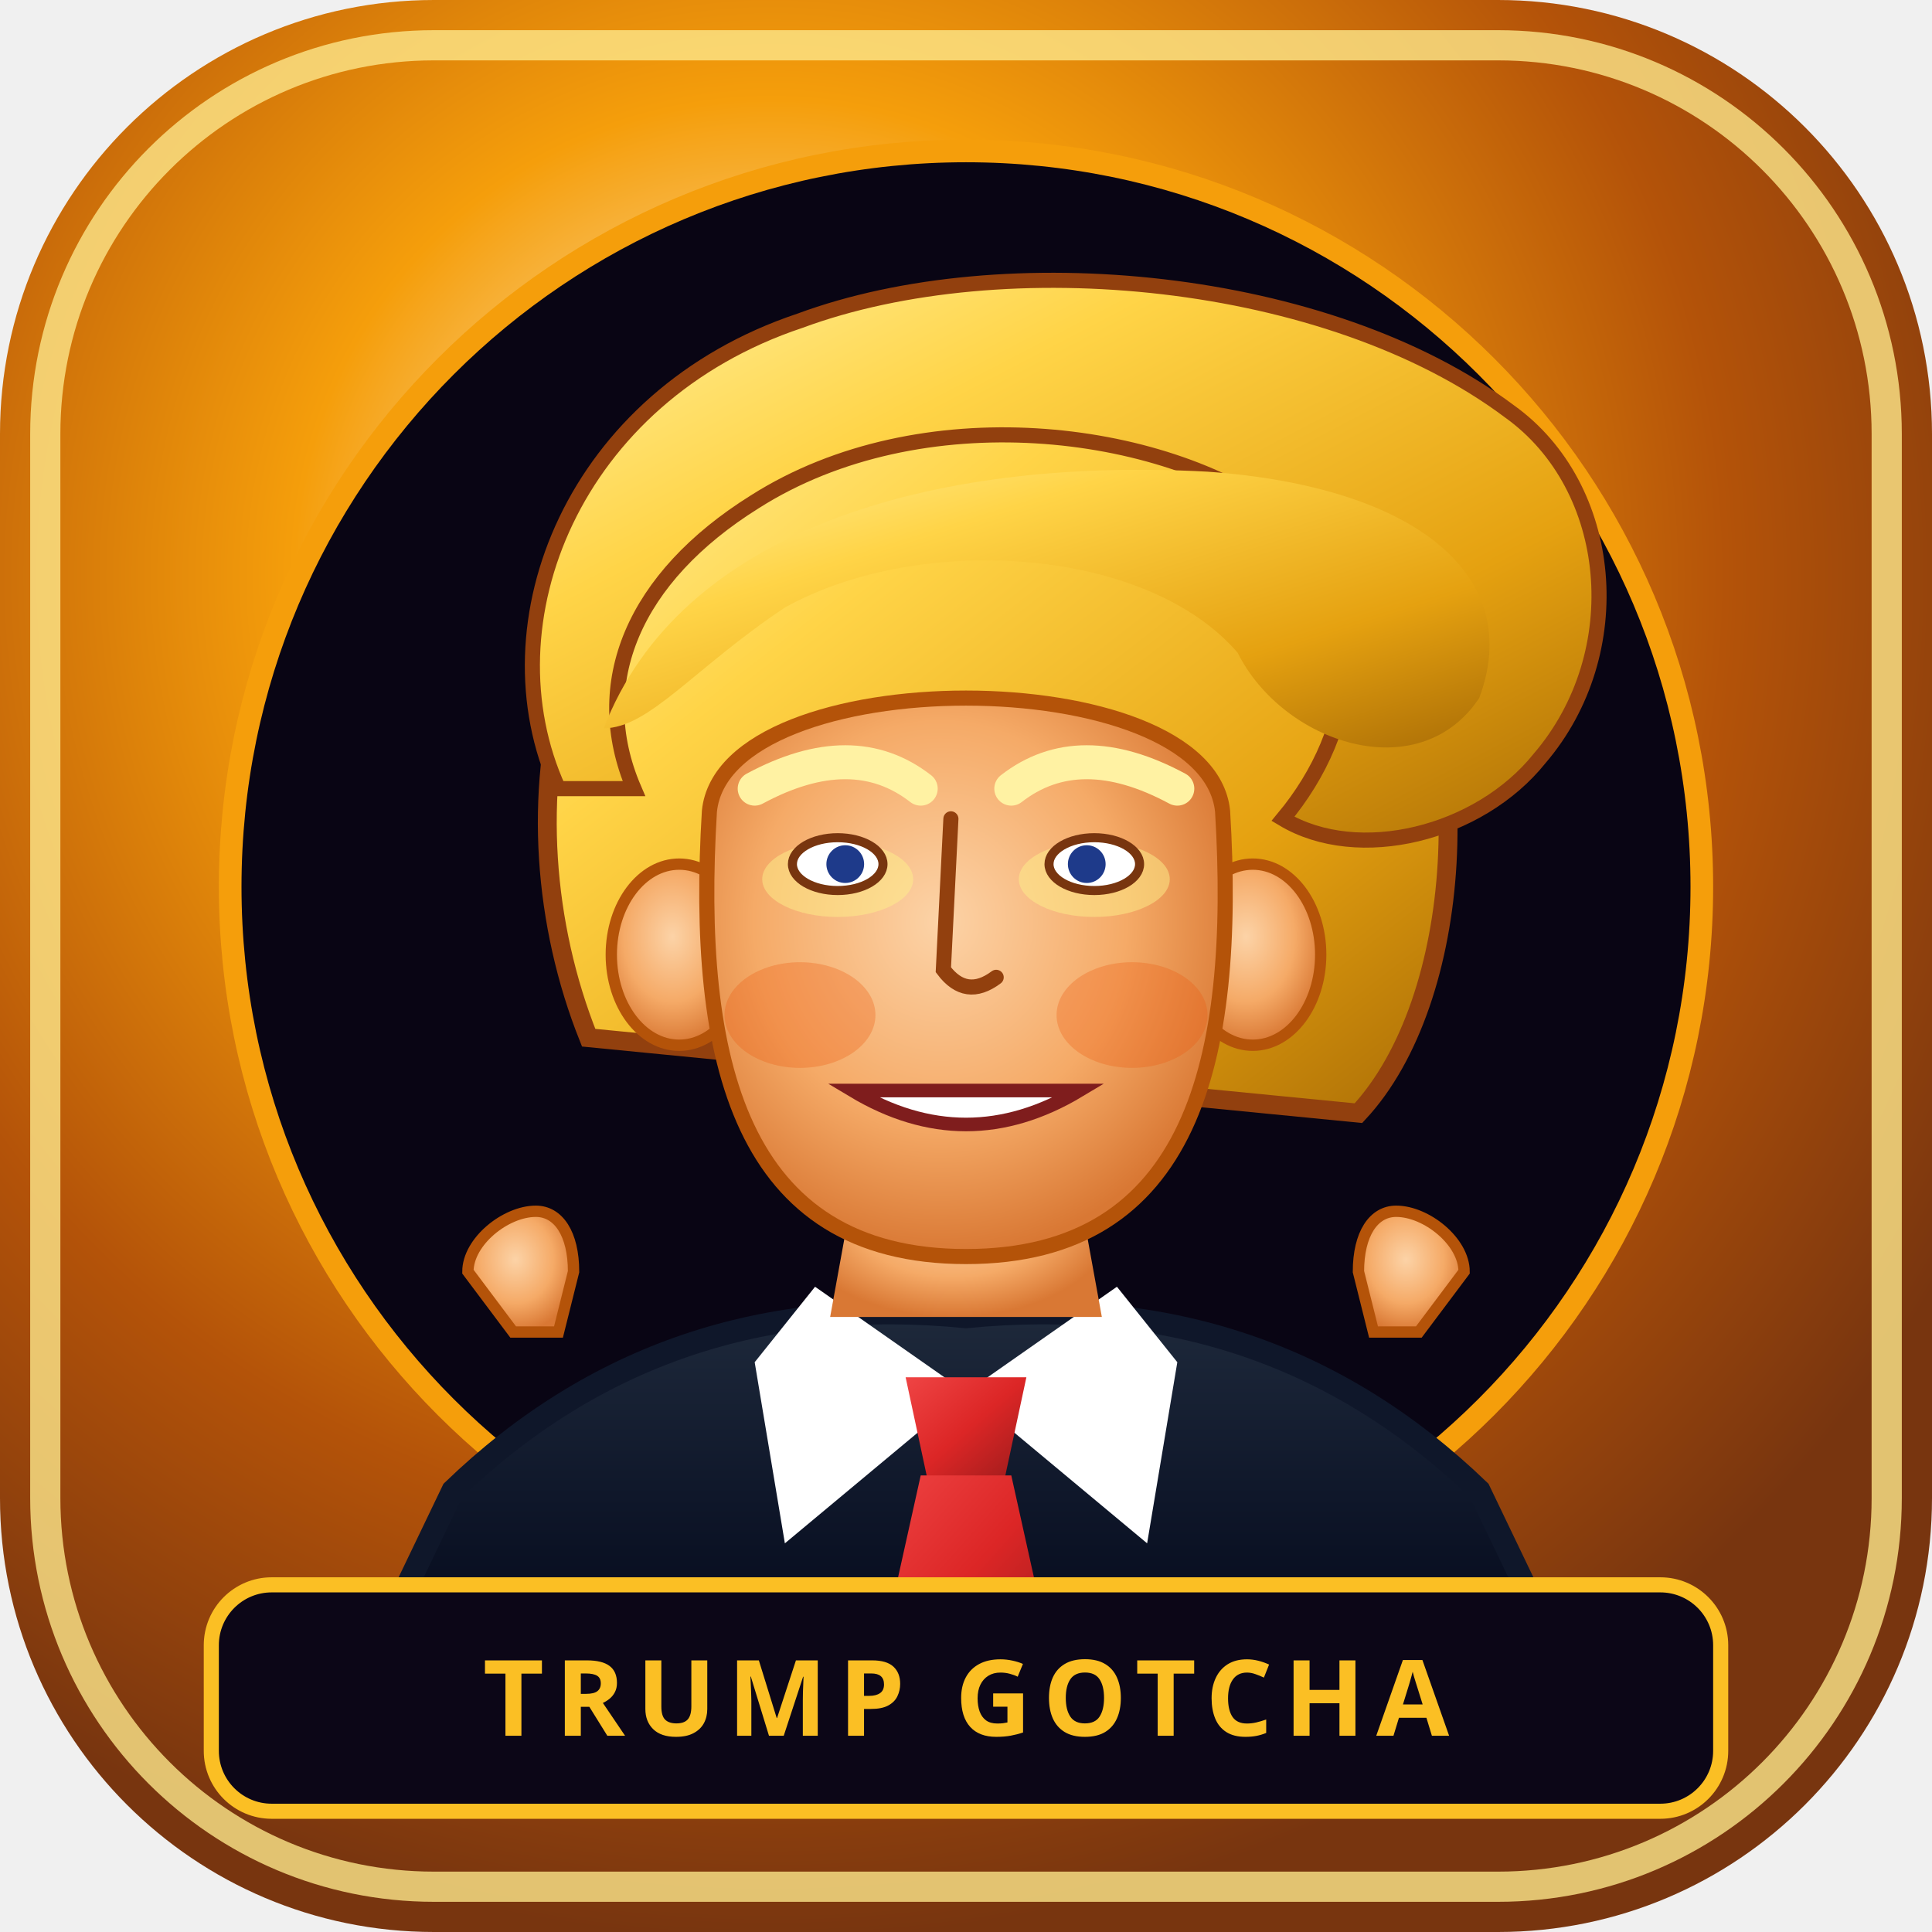
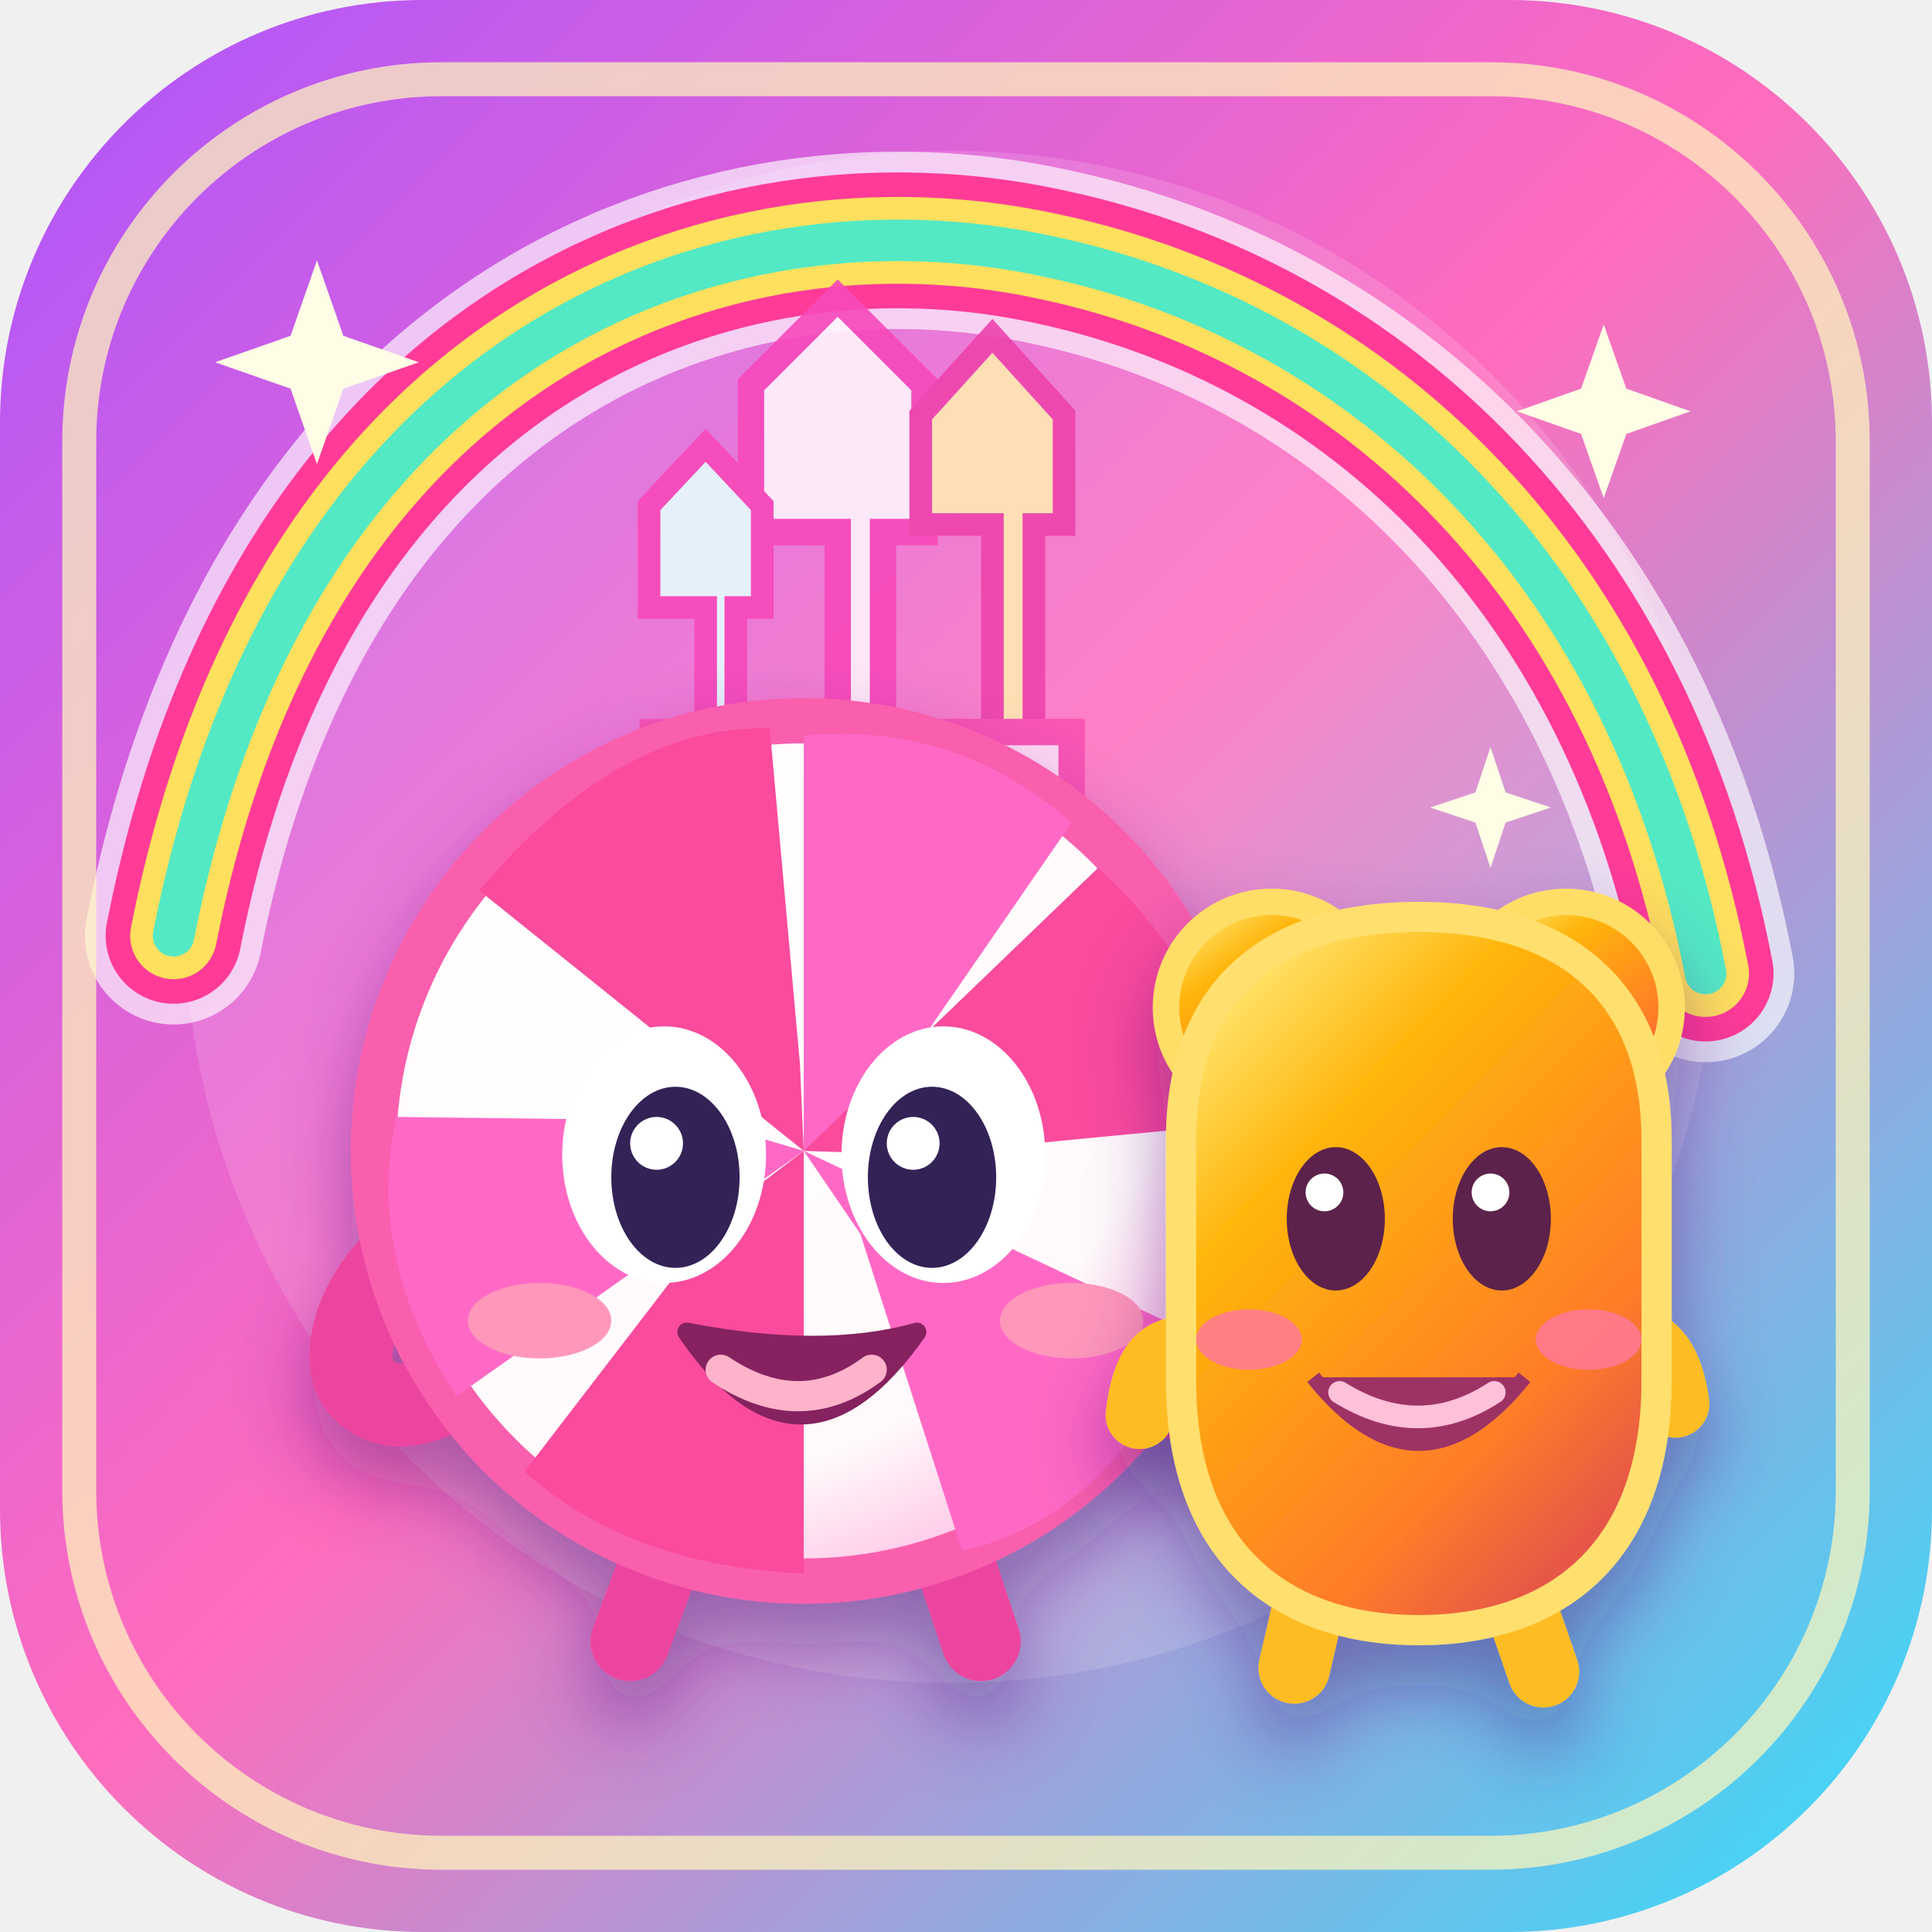
- <svg xmlns="http://www.w3.org/2000/svg" viewBox="0 0 512 512" width="512" height="512">
+ <svg xmlns="http://www.w3.org/2000/svg" viewBox="0 0 512 512" role="img" aria-label="Random Candy Land, a smiling peppermint and a happy gummy bear beneath a candy rainbow">
  <defs>
-     <radialGradient id="goldBack" cx="40%" cy="30%" r="70%">
-       <stop offset="0%" stop-color="#fffbeb" />
-       <stop offset="35%" stop-color="#f59e0b" />
-       <stop offset="70%" stop-color="#b45309" />
-       <stop offset="100%" stop-color="#78350f" />
+     <linearGradient id="sky" x2="1" y2="1">
+       <stop stop-color="#ab55ff" />
+       <stop offset=".48" stop-color="#ff6cbd" />
+       <stop offset="1" stop-color="#2ee1fd" />
+     </linearGradient>
+     <linearGradient id="gum" x1=".1" y1="0" x2=".8" y2="1">
+       <stop stop-color="#fff187" />
+       <stop offset=".3" stop-color="#ffb50b" />
+       <stop offset=".75" stop-color="#ff7c28" />
+       <stop offset="1" stop-color="#df4b51" />
+     </linearGradient>
+     <radialGradient id="mint" cx=".3" cy=".25" r=".9">
+       <stop stop-color="#fff" />
+       <stop offset=".72" stop-color="#fff9fb" />
+       <stop offset="1" stop-color="#ffa9dc" />
    </radialGradient>
-     <linearGradient id="hairGrad" x1="0%" y1="0%" x2="100%" y2="100%">
-       <stop offset="0%" stop-color="#fff2a3" />
-       <stop offset="30%" stop-color="#ffd447" />
-       <stop offset="70%" stop-color="#e5a110" />
-       <stop offset="100%" stop-color="#aa6d06" />
-     </linearGradient>
-     <radialGradient id="skinGrad" cx="45%" cy="40%" r="60%">
-       <stop offset="0%" stop-color="#fcd3a7" />
-       <stop offset="60%" stop-color="#f5aa67" />
-       <stop offset="100%" stop-color="#d97834" />
-     </radialGradient>
-     <linearGradient id="suitGrad" x1="0%" y1="0%" x2="0%" y2="100%">
-       <stop offset="0%" stop-color="#1e293b" />
-       <stop offset="50%" stop-color="#0f172a" />
-       <stop offset="100%" stop-color="#020617" />
-     </linearGradient>
-     <linearGradient id="tieGrad" x1="0%" y1="0%" x2="100%" y2="100%">
-       <stop offset="0%" stop-color="#ef4444" />
-       <stop offset="50%" stop-color="#dc2626" />
-       <stop offset="100%" stop-color="#991b1b" />
-     </linearGradient>
+     <filter id="shadow" x="-35%" y="-35%" width="170%" height="185%">
+       <feDropShadow dx="0" dy="11" stdDeviation="10" flood-color="#4a137a" flood-opacity=".44" />
+     </filter>
  </defs>
-   <rect x="0" y="0" width="512" height="512" rx="115" fill="url(#goldBack)" />
-   <rect x="12" y="12" width="488" height="488" rx="103" fill="none" stroke="#fde68a" stroke-width="8" opacity="0.8" />
-   <circle cx="256" cy="235" r="195" fill="#090514" stroke="#f59e0b" stroke-width="6" />
-   <g transform="translate(56, 45) scale(2)">
-     <path d="M 32 175 Q 60 148 100 152 Q 140 148 168 175 L 180 200 L 20 200 Z" fill="url(#suitGrad)" stroke="#0f172a" stroke-width="3" />
-     <path d="M 80 148 L 100 162 L 76 182 L 72 158 Z" fill="#ffffff" />
-     <path d="M 120 148 L 100 162 L 124 182 L 128 158 Z" fill="#ffffff" />
-     <path d="M 92 160 L 108 160 L 105 174 L 95 174 Z" fill="url(#tieGrad)" />
-     <path d="M 94 173 L 106 173 L 112 200 L 88 200 Z" fill="url(#tieGrad)" />
-     <path d="M 86 130 L 114 130 L 118 152 L 82 152 Z" fill="url(#skinGrad)" />
-     <path d="M 50 115 C 38 85 45 45 78 35 C 100 28 140 32 156 55 C 168 75 166 110 152 125 Z" fill="url(#hairGrad)" stroke="#92400e" stroke-width="2.5" />
-     <ellipse cx="62" cy="104" rx="9" ry="12" fill="url(#skinGrad)" stroke="#b45309" stroke-width="1.5" />
-     <ellipse cx="138" cy="104" rx="9" ry="12" fill="url(#skinGrad)" stroke="#b45309" stroke-width="1.5" />
-     <path d="M 66 85 C 64 118 70 144 100 144 C 130 144 136 118 134 85 C 132 65 68 65 66 85 Z" fill="url(#skinGrad)" stroke="#b45309" stroke-width="2" />
-     <ellipse cx="78" cy="112" rx="10" ry="7" fill="#ea580c" opacity="0.3" />
-     <ellipse cx="122" cy="112" rx="10" ry="7" fill="#ea580c" opacity="0.3" />
-     <path d="M 72 82 Q 85 75 94 82" stroke="#fff2a3" stroke-width="4.5" fill="none" stroke-linecap="round" />
-     <path d="M 106 82 Q 115 75 128 82" stroke="#fff2a3" stroke-width="4.5" fill="none" stroke-linecap="round" />
-     <ellipse cx="83" cy="94" rx="10" ry="5" fill="#fef08a" opacity="0.5" />
-     <ellipse cx="117" cy="94" rx="10" ry="5" fill="#fef08a" opacity="0.5" />
-     <ellipse cx="83" cy="92" rx="6" ry="3.5" fill="#ffffff" stroke="#78350f" stroke-width="1.2" />
-     <circle cx="84" cy="92" r="2.5" fill="#1e3a8a" />
-     <ellipse cx="117" cy="92" rx="6" ry="3.5" fill="#ffffff" stroke="#78350f" stroke-width="1.2" />
-     <circle cx="116" cy="92" r="2.5" fill="#1e3a8a" />
-     <path d="M 98 86 L 97 106 Q 100 110 104 107" stroke="#92400e" stroke-width="2" fill="none" stroke-linecap="round" />
-     <path d="M 85 122 Q 100 131 115 122 Z" fill="#ffffff" stroke="#7f1d1d" stroke-width="1.8" />
-     <path d="M 46 82 C 36 60 48 30 78 20 C 105 10 148 14 172 32 C 186 42 188 64 176 78 C 168 88 152 92 142 86 C 152 74 154 58 142 46 C 126 34 94 30 72 44 C 56 54 50 68 56 82 Z" fill="url(#hairGrad)" stroke="#92400e" stroke-width="2" />
-     <path d="M 52 74 C 62 48 95 38 132 40 C 160 42 174 54 168 70 C 160 82 142 76 136 64 C 124 50 94 48 76 58 C 64 66 58 74 52 74 Z" fill="url(#hairGrad)" />
-     <g transform="translate(30, 142)">
-       <path d="M 4 4 C 4 0 9 -4 13 -4 C 16 -4 18 -1 18 4 L 16 12 L 10 12 Z" fill="url(#skinGrad)" stroke="#b45309" stroke-width="1.5" />
+   <rect width="512" height="512" rx="112" fill="url(#sky)" />
+   <circle cx="252" cy="243" r="203" fill="#fffcfe" opacity=".14" />
+   <path d="M46 248C77 90 191 49 278 68c85 18 154 85 174 190" fill="none" stroke="#fff" stroke-width="47" opacity=".65" stroke-linecap="round" />
+   <path d="M46 248C77 90 191 49 278 68c85 18 154 85 174 190" fill="none" stroke="#ff3b97" stroke-width="36" stroke-linecap="round" />
+   <path d="M46 248C77 90 191 49 278 68c85 18 154 85 174 190" fill="none" stroke="#ffdf5e" stroke-width="23" stroke-linecap="round" />
+   <path d="M46 248C77 90 191 49 278 68c85 18 154 85 174 190" fill="none" stroke="#53e9c4" stroke-width="11" stroke-linecap="round" />
+   <g fill="#fffde5">
+     <path d="m84 69 7 20 20 7-20 7-7 20-7-20-20-7 20-7z" />
+     <path d="m425 86 6 17 17 6-17 6-6 17-6-17-17-6 17-6z" />
+     <path d="m395 198 4 12 12 4-12 4-4 12-4-12-12-4 12-4z" />
+   </g>
+   <g opacity=".9">
+     <path d="M222 216v-75h-23v-39l23-23 23 23v39h-11v75Z" fill="#fff4fd" stroke="#f748b9" stroke-width="7" />
+     <path d="M263 201v-62h-19v-29l19-21 19 21v29h-8v62Z" fill="#ffe9b1" stroke="#ed43ac" stroke-width="6" />
+     <path d="M187 212v-51h-15v-27l15-16 15 16v27h-7v51Z" fill="#e5fdff" stroke="#f748b9" stroke-width="6" />
+     <path d="M173 194h111v42H173z" fill="#ffe3f7" stroke="#fa51b3" stroke-width="7" />
+     <rect x="218" y="199" width="22" height="37" rx="10" fill="#a454e5" />
+   </g>
+   <g filter="url(#shadow)">
+     <path d="M133 320c-35 7-46 39-37 48 13 13 33-6 53-23M294 324c32 14 42 36 31 45-11 10-28-10-49-20" fill="none" stroke="#ec449f" stroke-width="22" stroke-linecap="round" />
+     <path d="M180 400 167 435M249 402l11 33" fill="none" stroke="#ec449f" stroke-width="21" stroke-linecap="round" />
+     <circle cx="213" cy="305" r="114" fill="url(#mint)" stroke="#f95fad" stroke-width="12" />
+     <g transform="translate(213 305)">
+       <path d="M0 0 0-110Q40-114 71-87L22-16z" fill="#ff69c5" />
+       <path d="M0 0 78-75Q111-45 113-7L30 1z" fill="#fa4c9d" />
+       <path d="M0 0 102 48Q82 97 42 106L15 22z" fill="#ff69c5" />
+       <path d="M0 0 0 112Q-46 110-74 85L-21 16z" fill="#fa4c9d" />
+       <path d="M0 0-92 65Q-116 29-108-9L-27-8z" fill="#ff69c5" />
+       <path d="M0 0-86-69Q-49-113-9-112L-1-23z" fill="#fa4c9d" />
    </g>
-     <g transform="translate(150, 142)">
-       <path d="M 16 4 C 16 0 11 -4 7 -4 C 4 -4 2 -1 2 4 L 4 12 L 10 12 Z" fill="url(#skinGrad)" stroke="#b45309" stroke-width="1.5" />
-     </g>
+     <ellipse cx="176" cy="306" rx="27" ry="34" fill="#fff" />
+     <ellipse cx="250" cy="306" rx="27" ry="34" fill="#fff" />
+     <ellipse cx="179" cy="312" rx="17" ry="24" fill="#312257" />
+     <ellipse cx="247" cy="312" rx="17" ry="24" fill="#312257" />
+     <circle cx="174" cy="303" r="7" fill="white" />
+     <circle cx="242" cy="303" r="7" fill="white" />
+     <ellipse cx="143" cy="350" rx="19" ry="10" fill="#ff97ba" />
+     <ellipse cx="284" cy="350" rx="19" ry="10" fill="#ff97ba" />
+     <path d="M182 353Q212 397 243 353Q218 360 182 353Z" fill="#85215e" stroke="#85215e" stroke-width="5" stroke-linejoin="round" />
+     <path d="M191 363Q212 377 231 363" fill="none" stroke="#ffb3ca" stroke-width="8" stroke-linecap="round" />
  </g>
-   <g transform="translate(56, 420)">
-     <rect x="0" y="0" width="400" height="60" rx="16" fill="#0c0617" stroke="#fbbf24" stroke-width="4" />
-     <text x="200" y="40" font-family="sans-serif" font-weight="900" font-size="28" fill="#fbbf24" text-anchor="middle" letter-spacing="3">TRUMP GOTCHA</text>
+   <g filter="url(#shadow)">
+     <path d="M326 364Q305 348 302 375M412 364q28-21 32 8" fill="none" stroke="#fdbc24" stroke-width="18" stroke-linecap="round" />
+     <path d="m349 416-6 26m57-25 9 26" stroke="#fdbc24" stroke-width="19" stroke-linecap="round" />
+     <circle cx="337" cy="267" r="28" fill="url(#gum)" stroke="#ffde67" stroke-width="7" />
+     <circle cx="415" cy="267" r="28" fill="url(#gum)" stroke="#ffde67" stroke-width="7" />
+     <path d="M313 302c0-38 22-59 63-59 40 0 63 21 63 59v64c0 45-26 66-63 66s-63-21-63-66Z" fill="url(#gum)" stroke="#ffdf6e" stroke-width="8" />
+     <ellipse cx="354" cy="323" rx="13" ry="19" fill="#5b244b" />
+     <ellipse cx="398" cy="323" rx="13" ry="19" fill="#5b244b" />
+     <circle cx="351" cy="316" r="5" fill="#fff" />
+     <circle cx="395" cy="316" r="5" fill="#fff" />
+     <ellipse cx="331" cy="355" rx="14" ry="8" fill="#ff7895" opacity=".86" />
+     <ellipse cx="421" cy="355" rx="14" ry="8" fill="#ff7895" opacity=".86" />
+     <path d="M348 365q28 35 56 0" fill="#9d3265" stroke="#9d3265" stroke-width="4" stroke-linejoin="round" />
+     <path d="M355 369q21 13 41 0" fill="none" stroke="#ffc0d9" stroke-width="6" stroke-linecap="round" />
  </g>
+   <rect x="21" y="21" width="470" height="470" rx="96" fill="none" stroke="#fff7bd" stroke-width="9" opacity=".72" />
</svg>
